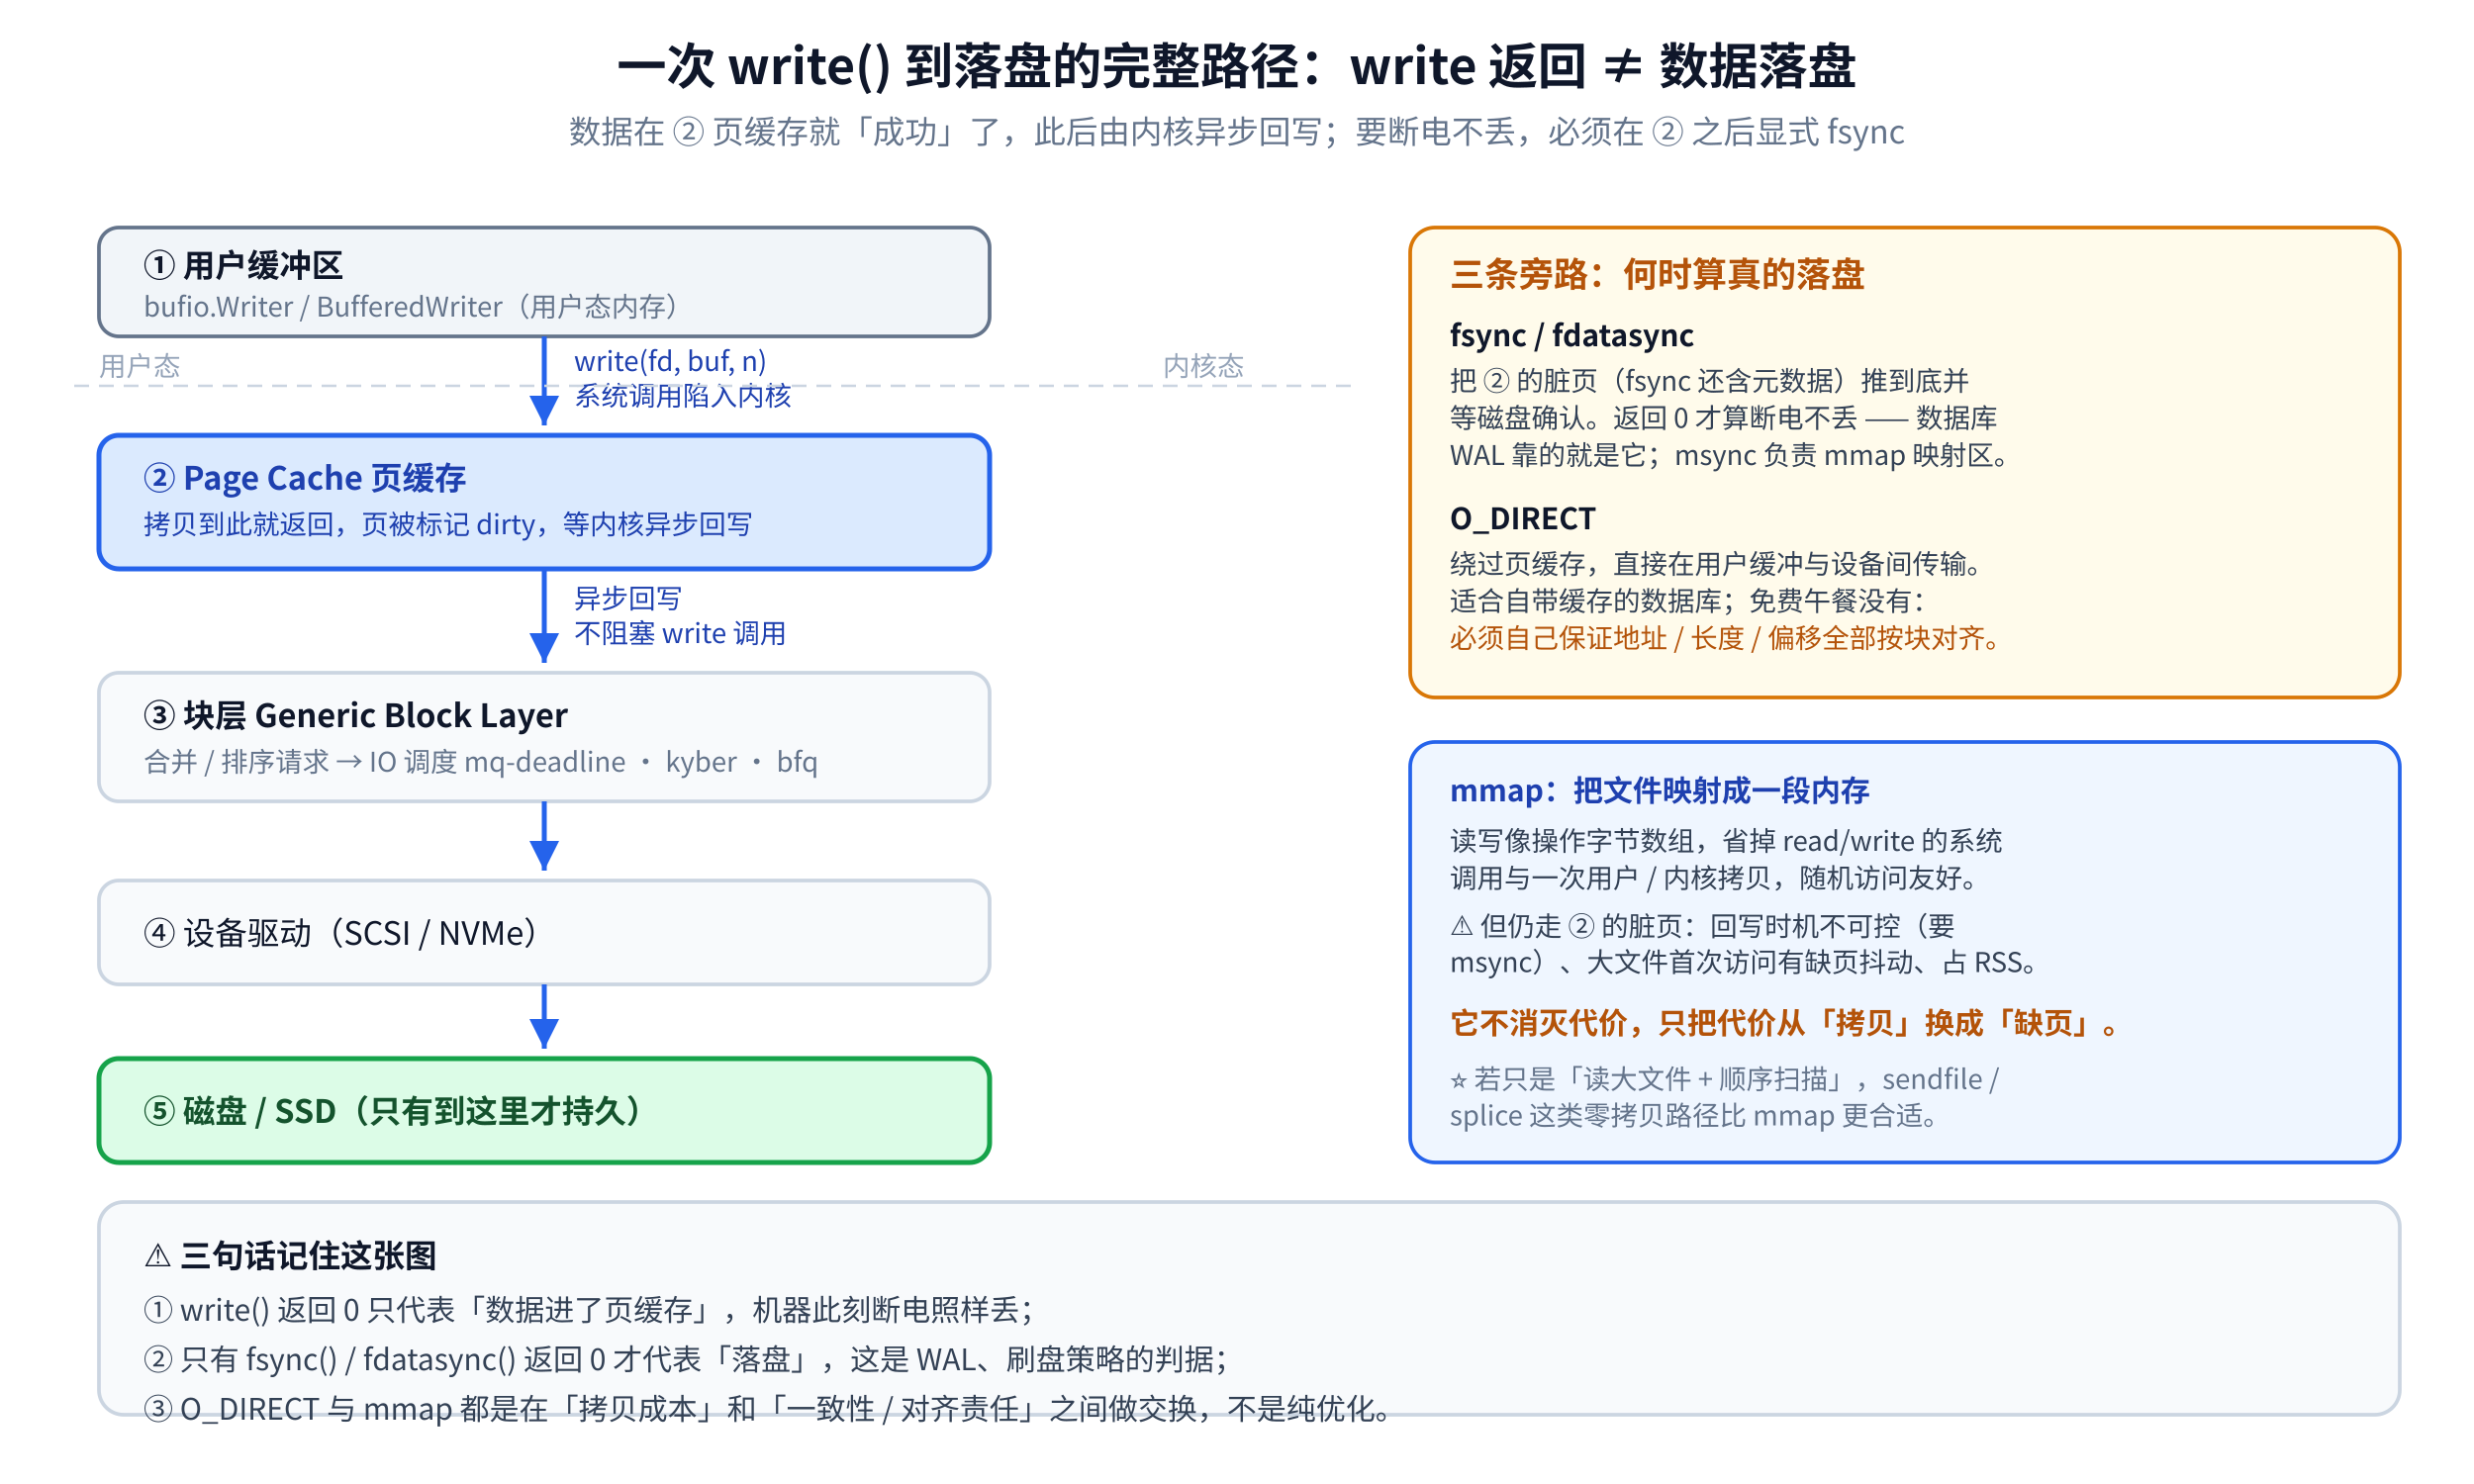
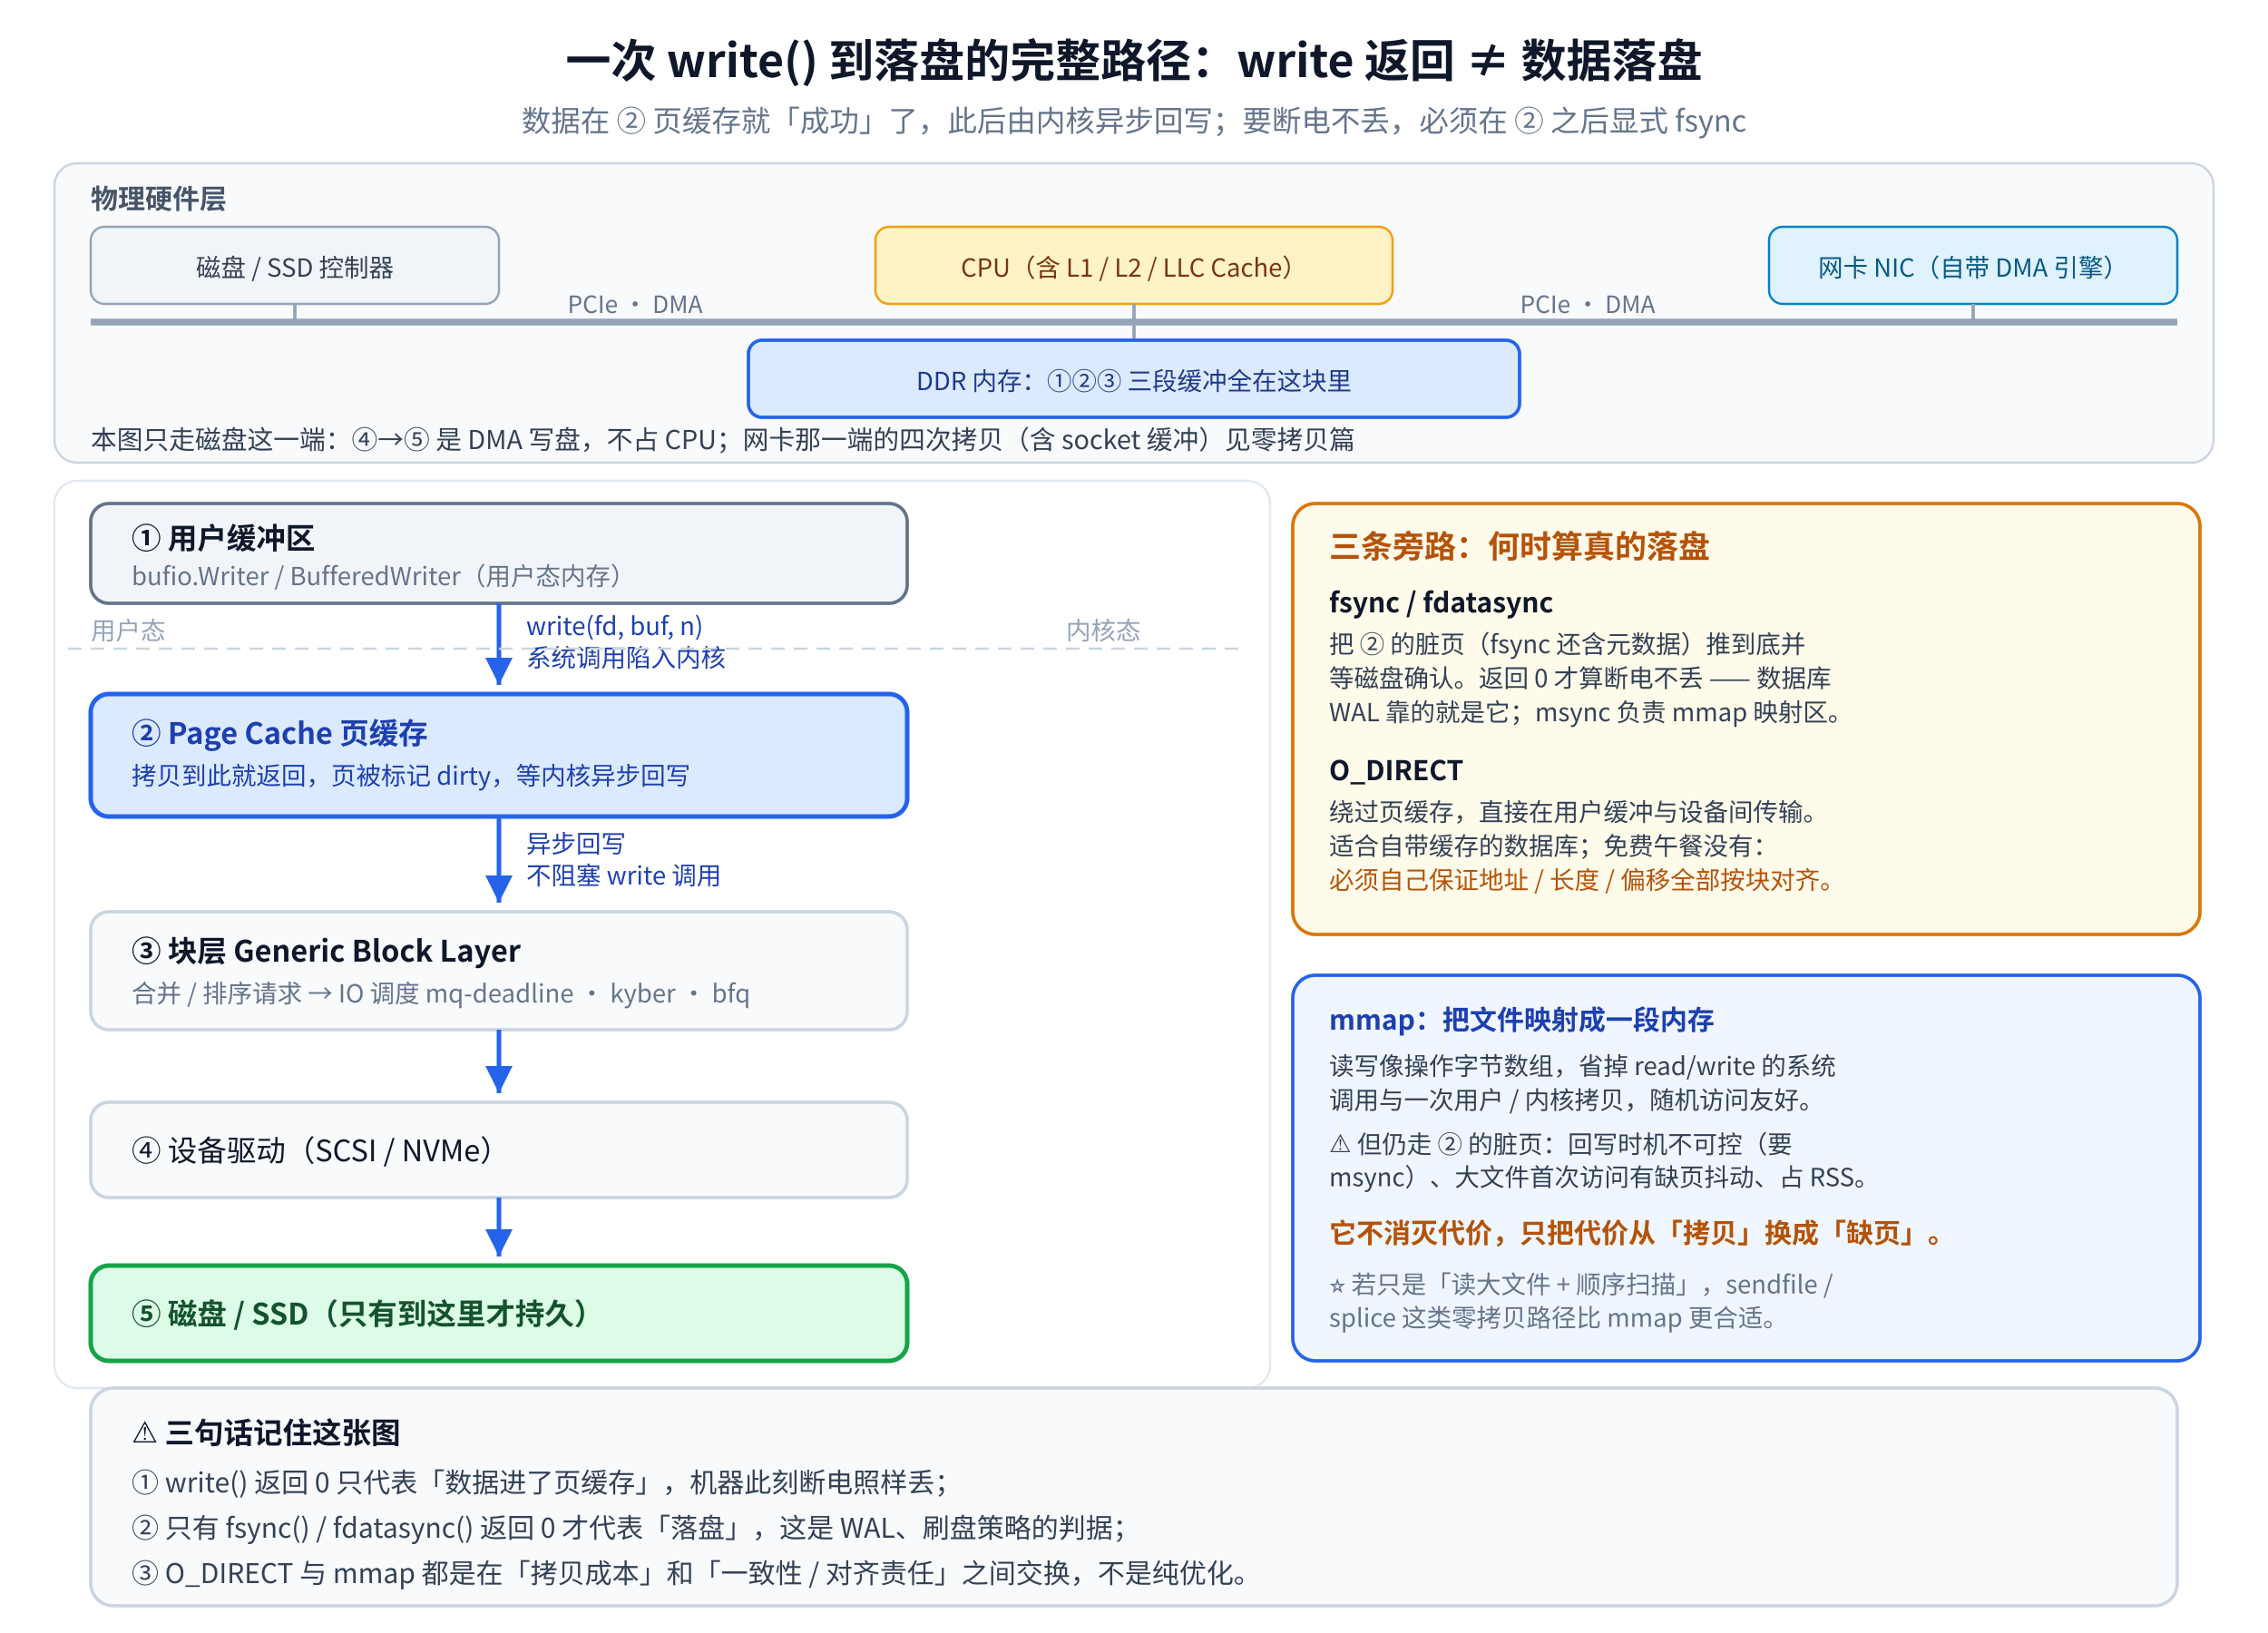
- <svg xmlns="http://www.w3.org/2000/svg" viewBox="0 0 1000 600" width="1000" height="600" font-family="Microsoft YaHei, PingFang SC, Noto Sans CJK SC, sans-serif">
+ <svg xmlns="http://www.w3.org/2000/svg" viewBox="0 0 1000 720" width="1000" height="720" font-family="Microsoft YaHei, PingFang SC, Noto Sans CJK SC, sans-serif">
  <defs>
    <marker id="mb" markerWidth="8" markerHeight="8" refX="6" refY="3" orient="auto">
      <path d="M0,0 L6,3 L0,6 Z" fill="#2563eb" />
    </marker>
-     <marker id="mo" markerWidth="8" markerHeight="8" refX="6" refY="3" orient="auto">
-       <path d="M0,0 L6,3 L0,6 Z" fill="#b45309" />
-     </marker>
  </defs>
-   <rect x="0" y="0" width="1000" height="600" fill="#ffffff" />
+   <rect x="0" y="0" width="1000" height="720" fill="#ffffff" />
  <text x="500" y="34" text-anchor="middle" font-size="20" font-weight="bold" fill="#0f172a">一次 write() 到落盘的完整路径：write 返回 ≠ 数据落盘</text>
  <text x="500" y="58" text-anchor="middle" font-size="13" fill="#64748b">数据在 ② 页缓存就「成功」了，此后由内核异步回写；要断电不丢，必须在 ② 之后显式 fsync</text>
-   <rect x="40" y="92" width="360" height="44" rx="8" fill="#f1f5f9" stroke="#64748b" stroke-width="1.5" />
-   <text x="58" y="112" font-size="13" font-weight="bold" fill="#0f172a">① 用户缓冲区</text>
-   <text x="58" y="128" font-size="11" fill="#64748b">bufio.Writer / BufferedWriter（用户态内存）</text>
-   <line x1="220" y1="136" x2="220" y2="172" stroke="#2563eb" stroke-width="2" marker-end="url(#mb)" />
-   <text x="232" y="150" font-size="11" fill="#1e40af">write(fd, buf, n)</text>
-   <text x="232" y="164" font-size="11" fill="#1e40af">系统调用陷入内核</text>
-   <line x1="30" y1="156" x2="550" y2="156" stroke="#cbd5e1" stroke-width="1" stroke-dasharray="6 4" />
-   <text x="40" y="152" font-size="11" fill="#94a3b8">用户态</text>
-   <text x="470" y="152" font-size="11" fill="#94a3b8">内核态</text>
-   <rect x="40" y="176" width="360" height="54" rx="8" fill="#dbeafe" stroke="#2563eb" stroke-width="2" />
-   <text x="58" y="198" font-size="13" font-weight="bold" fill="#1e40af">② Page Cache 页缓存</text>
-   <text x="58" y="216" font-size="11" fill="#1e40af">拷贝到此就返回，页被标记 dirty，等内核异步回写</text>
-   <line x1="220" y1="230" x2="220" y2="268" stroke="#2563eb" stroke-width="2" marker-end="url(#mb)" />
-   <text x="232" y="246" font-size="11" fill="#1e40af">异步回写</text>
-   <text x="232" y="260" font-size="11" fill="#1e40af">不阻塞 write 调用</text>
-   <rect x="40" y="272" width="360" height="52" rx="8" fill="#f8fafc" stroke="#cbd5e1" stroke-width="1.5" />
-   <text x="58" y="294" font-size="13" font-weight="bold" fill="#0f172a">③ 块层 Generic Block Layer</text>
-   <text x="58" y="312" font-size="11" fill="#64748b">合并 / 排序请求 → IO 调度 mq-deadline · kyber · bfq</text>
-   <line x1="220" y1="324" x2="220" y2="352" stroke="#2563eb" stroke-width="2" marker-end="url(#mb)" />
-   <rect x="40" y="356" width="360" height="42" rx="8" fill="#f8fafc" stroke="#cbd5e1" stroke-width="1.5" />
-   <text x="58" y="382" font-size="13" fill="#0f172a">④ 设备驱动（SCSI / NVMe）</text>
-   <line x1="220" y1="398" x2="220" y2="424" stroke="#2563eb" stroke-width="2" marker-end="url(#mb)" />
-   <rect x="40" y="428" width="360" height="42" rx="8" fill="#dcfce7" stroke="#16a34a" stroke-width="2" />
-   <text x="58" y="454" font-size="13" font-weight="bold" fill="#14532d">⑤ 磁盘 / SSD（只有到这里才持久）</text>
-   <rect x="570" y="92" width="400" height="190" rx="10" fill="#fffbeb" stroke="#d97706" stroke-width="1.5" />
-   <text x="586" y="116" font-size="14" font-weight="bold" fill="#b45309">三条旁路：何时算真的落盘</text>
-   <text x="586" y="140" font-size="12" font-weight="bold" fill="#0f172a">fsync / fdatasync</text>
-   <text x="586" y="158" font-size="11" fill="#334155">把 ② 的脏页（fsync 还含元数据）推到底并</text>
-   <text x="586" y="173" font-size="11" fill="#334155">等磁盘确认。返回 0 才算断电不丢 —— 数据库</text>
-   <text x="586" y="188" font-size="11" fill="#334155">WAL 靠的就是它；msync 负责 mmap 映射区。</text>
-   <text x="586" y="214" font-size="12" font-weight="bold" fill="#0f172a">O_DIRECT</text>
-   <text x="586" y="232" font-size="11" fill="#334155">绕过页缓存，直接在用户缓冲与设备间传输。</text>
-   <text x="586" y="247" font-size="11" fill="#334155">适合自带缓存的数据库；免费午餐没有：</text>
-   <text x="586" y="262" font-size="11" fill="#b45309">必须自己保证地址 / 长度 / 偏移全部按块对齐。</text>
-   <rect x="570" y="300" width="400" height="170" rx="10" fill="#eff6ff" stroke="#2563eb" stroke-width="1.5" />
-   <text x="586" y="324" font-size="12" font-weight="bold" fill="#1e40af">mmap：把文件映射成一段内存</text>
-   <text x="586" y="344" font-size="11" fill="#334155">读写像操作字节数组，省掉 read/write 的系统</text>
-   <text x="586" y="359" font-size="11" fill="#334155">调用与一次用户 / 内核拷贝，随机访问友好。</text>
-   <text x="586" y="378" font-size="11" fill="#334155">⚠️ 但仍走 ② 的脏页：回写时机不可控（要</text>
-   <text x="586" y="393" font-size="11" fill="#334155">msync）、大文件首次访问有缺页抖动、占 RSS。</text>
-   <text x="586" y="418" font-size="12" font-weight="bold" fill="#b45309">它不消灭代价，只把代价从「拷贝」换成「缺页」。</text>
-   <text x="586" y="440" font-size="11" fill="#64748b">⭐ 若只是「读大文件 + 顺序扫描」，sendfile /</text>
-   <text x="586" y="455" font-size="11" fill="#64748b">splice 这类零拷贝路径比 mmap 更合适。</text>
-   <rect x="40" y="486" width="930" height="86" rx="10" fill="#f8fafc" stroke="#cbd5e1" stroke-width="1.5" />
-   <text x="58" y="512" font-size="13" font-weight="bold" fill="#0f172a">⚠️ 三句话记住这张图</text>
-   <text x="58" y="534" font-size="12" fill="#334155">① write() 返回 0 只代表「数据进了页缓存」，机器此刻断电照样丢；</text>
-   <text x="58" y="554" font-size="12" fill="#334155">② 只有 fsync() / fdatasync() 返回 0 才代表「落盘」，这是 WAL、刷盘策略的判据；</text>
-   <text x="58" y="574" font-size="12" fill="#334155">③ O_DIRECT 与 mmap 都是在「拷贝成本」和「一致性 / 对齐责任」之间做交换，不是纯优化。</text>
+   <rect x="24" y="72" width="952" height="132" rx="10" fill="#f8fafc" stroke="#cbd5e1" />
+   <text x="40" y="92" font-size="12" font-weight="bold" fill="#475569">物理硬件层</text>
+   <rect x="40" y="100" width="180" height="34" rx="6" fill="#f1f5f9" stroke="#94a3b8" />
+   <text x="130" y="122" font-size="11" text-anchor="middle" fill="#334155">磁盘 / SSD 控制器</text>
+   <rect x="386" y="100" width="228" height="34" rx="6" fill="#fef3c7" stroke="#f59e0b" />
+   <text x="500" y="122" font-size="11" text-anchor="middle" fill="#78350f">CPU（含 L1 / L2 / LLC Cache）</text>
+   <rect x="780" y="100" width="180" height="34" rx="6" fill="#e0f2fe" stroke="#0284c7" />
+   <text x="870" y="122" font-size="11" text-anchor="middle" fill="#075985">网卡 NIC（自带 DMA 引擎）</text>
+   <line x1="40" y1="142" x2="960" y2="142" stroke="#94a3b8" stroke-width="3" />
+   <line x1="130" y1="134" x2="130" y2="142" stroke="#94a3b8" stroke-width="1.5" />
+   <line x1="500" y1="134" x2="500" y2="142" stroke="#94a3b8" stroke-width="1.5" />
+   <line x1="870" y1="134" x2="870" y2="142" stroke="#94a3b8" stroke-width="1.5" />
+   <text x="280" y="138" font-size="10.5" text-anchor="middle" fill="#64748b">PCIe · DMA</text>
+   <text x="700" y="138" font-size="10.5" text-anchor="middle" fill="#64748b">PCIe · DMA</text>
+   <line x1="500" y1="142" x2="500" y2="150" stroke="#94a3b8" stroke-width="1.5" />
+   <rect x="330" y="150" width="340" height="34" rx="6" fill="#dbeafe" stroke="#2563eb" stroke-width="1.5" />
+   <text x="500" y="172" font-size="11" text-anchor="middle" fill="#1e3a8a">DDR 内存：①②③ 三段缓冲全在这块里</text>
+   <text x="40" y="198" font-size="11.5" fill="#334155">本图只走磁盘这一端：④→⑤ 是 DMA 写盘，不占 CPU；网卡那一端的四次拷贝（含 socket 缓冲）见零拷贝篇</text>
+   <rect x="24" y="212" width="536" height="400" rx="10" fill="#ffffff" stroke="#e2e8f0" />
+   <rect x="40" y="222" width="360" height="44" rx="8" fill="#f1f5f9" stroke="#64748b" stroke-width="1.5" />
+   <text x="58" y="242" font-size="13" font-weight="bold" fill="#0f172a">① 用户缓冲区</text>
+   <text x="58" y="258" font-size="11" fill="#64748b">bufio.Writer / BufferedWriter（用户态内存）</text>
+   <line x1="220" y1="266" x2="220" y2="302" stroke="#2563eb" stroke-width="2" marker-end="url(#mb)" />
+   <text x="232" y="280" font-size="11" fill="#1e40af">write(fd, buf, n)</text>
+   <text x="232" y="294" font-size="11" fill="#1e40af">系统调用陷入内核</text>
+   <line x1="30" y1="286" x2="550" y2="286" stroke="#cbd5e1" stroke-width="1" stroke-dasharray="6 4" />
+   <text x="40" y="282" font-size="11" fill="#94a3b8">用户态</text>
+   <text x="470" y="282" font-size="11" fill="#94a3b8">内核态</text>
+   <rect x="40" y="306" width="360" height="54" rx="8" fill="#dbeafe" stroke="#2563eb" stroke-width="2" />
+   <text x="58" y="328" font-size="13" font-weight="bold" fill="#1e40af">② Page Cache 页缓存</text>
+   <text x="58" y="346" font-size="11" fill="#1e40af">拷贝到此就返回，页被标记 dirty，等内核异步回写</text>
+   <line x1="220" y1="360" x2="220" y2="398" stroke="#2563eb" stroke-width="2" marker-end="url(#mb)" />
+   <text x="232" y="376" font-size="11" fill="#1e40af">异步回写</text>
+   <text x="232" y="390" font-size="11" fill="#1e40af">不阻塞 write 调用</text>
+   <rect x="40" y="402" width="360" height="52" rx="8" fill="#f8fafc" stroke="#cbd5e1" stroke-width="1.5" />
+   <text x="58" y="424" font-size="13" font-weight="bold" fill="#0f172a">③ 块层 Generic Block Layer</text>
+   <text x="58" y="442" font-size="11" fill="#64748b">合并 / 排序请求 → IO 调度 mq-deadline · kyber · bfq</text>
+   <line x1="220" y1="454" x2="220" y2="482" stroke="#2563eb" stroke-width="2" marker-end="url(#mb)" />
+   <rect x="40" y="486" width="360" height="42" rx="8" fill="#f8fafc" stroke="#cbd5e1" stroke-width="1.5" />
+   <text x="58" y="512" font-size="13" fill="#0f172a">④ 设备驱动（SCSI / NVMe）</text>
+   <line x1="220" y1="528" x2="220" y2="554" stroke="#2563eb" stroke-width="2" marker-end="url(#mb)" />
+   <rect x="40" y="558" width="360" height="42" rx="8" fill="#dcfce7" stroke="#16a34a" stroke-width="2" />
+   <text x="58" y="584" font-size="13" font-weight="bold" fill="#14532d">⑤ 磁盘 / SSD（只有到这里才持久）</text>
+   <rect x="570" y="222" width="400" height="190" rx="10" fill="#fffbeb" stroke="#d97706" stroke-width="1.5" />
+   <text x="586" y="246" font-size="14" font-weight="bold" fill="#b45309">三条旁路：何时算真的落盘</text>
+   <text x="586" y="270" font-size="12" font-weight="bold" fill="#0f172a">fsync / fdatasync</text>
+   <text x="586" y="288" font-size="11" fill="#334155">把 ② 的脏页（fsync 还含元数据）推到底并</text>
+   <text x="586" y="303" font-size="11" fill="#334155">等磁盘确认。返回 0 才算断电不丢 —— 数据库</text>
+   <text x="586" y="318" font-size="11" fill="#334155">WAL 靠的就是它；msync 负责 mmap 映射区。</text>
+   <text x="586" y="344" font-size="12" font-weight="bold" fill="#0f172a">O_DIRECT</text>
+   <text x="586" y="362" font-size="11" fill="#334155">绕过页缓存，直接在用户缓冲与设备间传输。</text>
+   <text x="586" y="377" font-size="11" fill="#334155">适合自带缓存的数据库；免费午餐没有：</text>
+   <text x="586" y="392" font-size="11" fill="#b45309">必须自己保证地址 / 长度 / 偏移全部按块对齐。</text>
+   <rect x="570" y="430" width="400" height="170" rx="10" fill="#eff6ff" stroke="#2563eb" stroke-width="1.5" />
+   <text x="586" y="454" font-size="12" font-weight="bold" fill="#1e40af">mmap：把文件映射成一段内存</text>
+   <text x="586" y="474" font-size="11" fill="#334155">读写像操作字节数组，省掉 read/write 的系统</text>
+   <text x="586" y="489" font-size="11" fill="#334155">调用与一次用户 / 内核拷贝，随机访问友好。</text>
+   <text x="586" y="508" font-size="11" fill="#334155">⚠️ 但仍走 ② 的脏页：回写时机不可控（要</text>
+   <text x="586" y="523" font-size="11" fill="#334155">msync）、大文件首次访问有缺页抖动、占 RSS。</text>
+   <text x="586" y="548" font-size="12" font-weight="bold" fill="#b45309">它不消灭代价，只把代价从「拷贝」换成「缺页」。</text>
+   <text x="586" y="570" font-size="11" fill="#64748b">⭐ 若只是「读大文件 + 顺序扫描」，sendfile /</text>
+   <text x="586" y="585" font-size="11" fill="#64748b">splice 这类零拷贝路径比 mmap 更合适。</text>
+   <rect x="40" y="612" width="920" height="96" rx="10" fill="#f8fafc" stroke="#cbd5e1" stroke-width="1.5" />
+   <text x="58" y="636" font-size="13" font-weight="bold" fill="#0f172a">⚠️ 三句话记住这张图</text>
+   <text x="58" y="658" font-size="12" fill="#334155">① write() 返回 0 只代表「数据进了页缓存」，机器此刻断电照样丢；</text>
+   <text x="58" y="678" font-size="12" fill="#334155">② 只有 fsync() / fdatasync() 返回 0 才代表「落盘」，这是 WAL、刷盘策略的判据；</text>
+   <text x="58" y="698" font-size="12" fill="#334155">③ O_DIRECT 与 mmap 都是在「拷贝成本」和「一致性 / 对齐责任」之间交换，不是纯优化。</text>
</svg>
